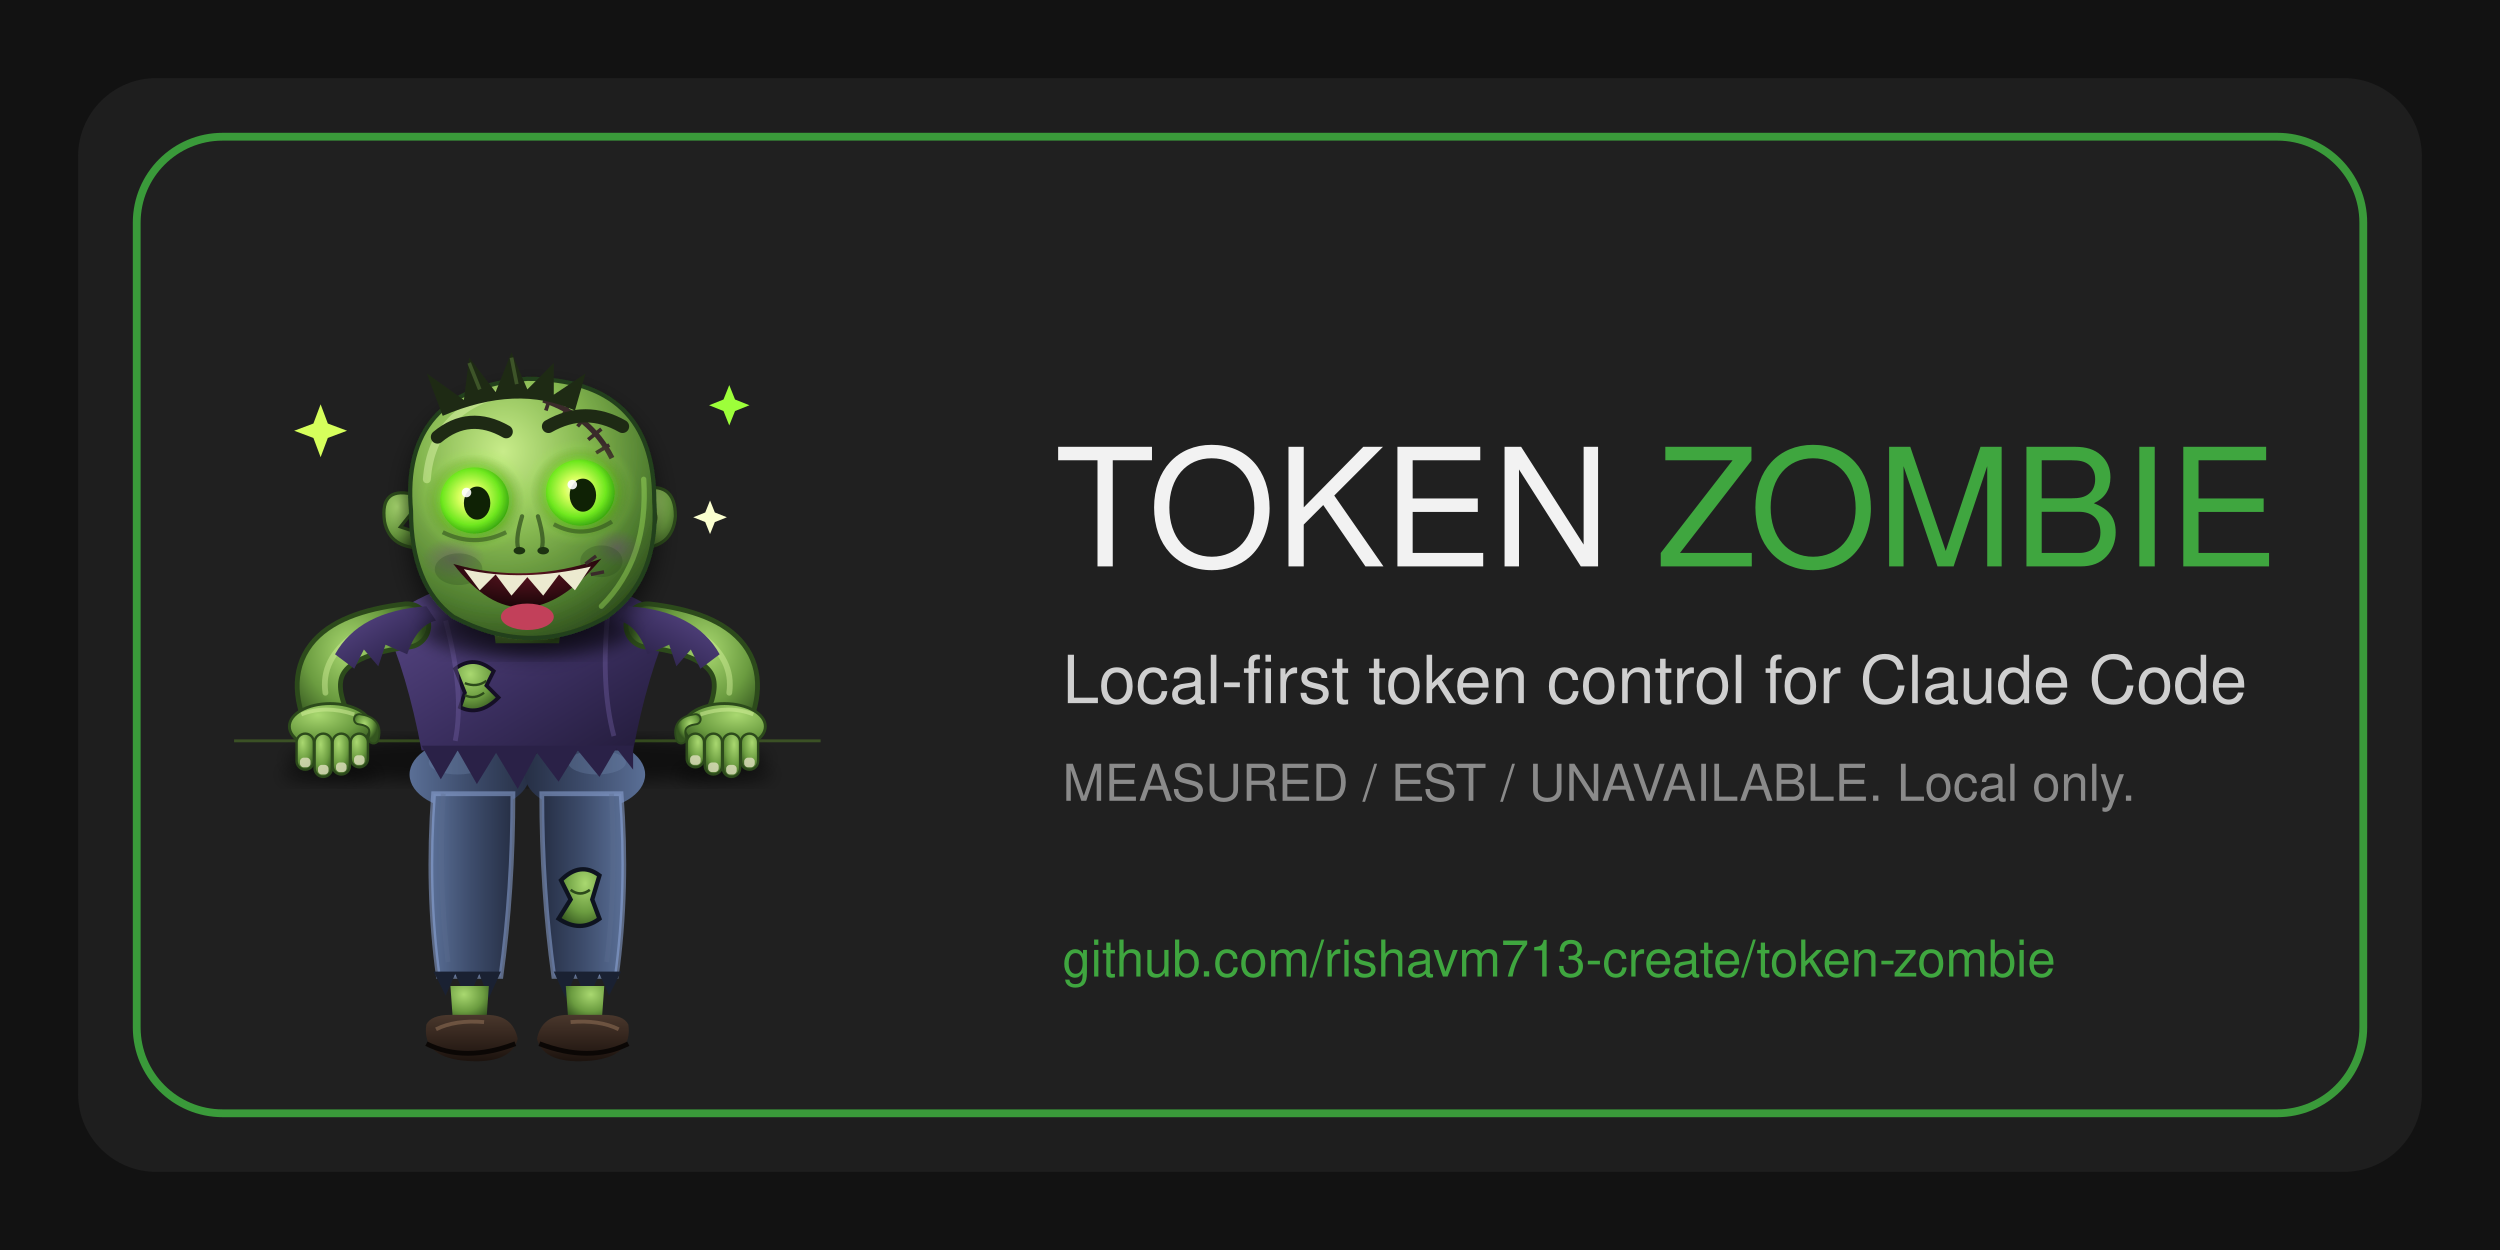
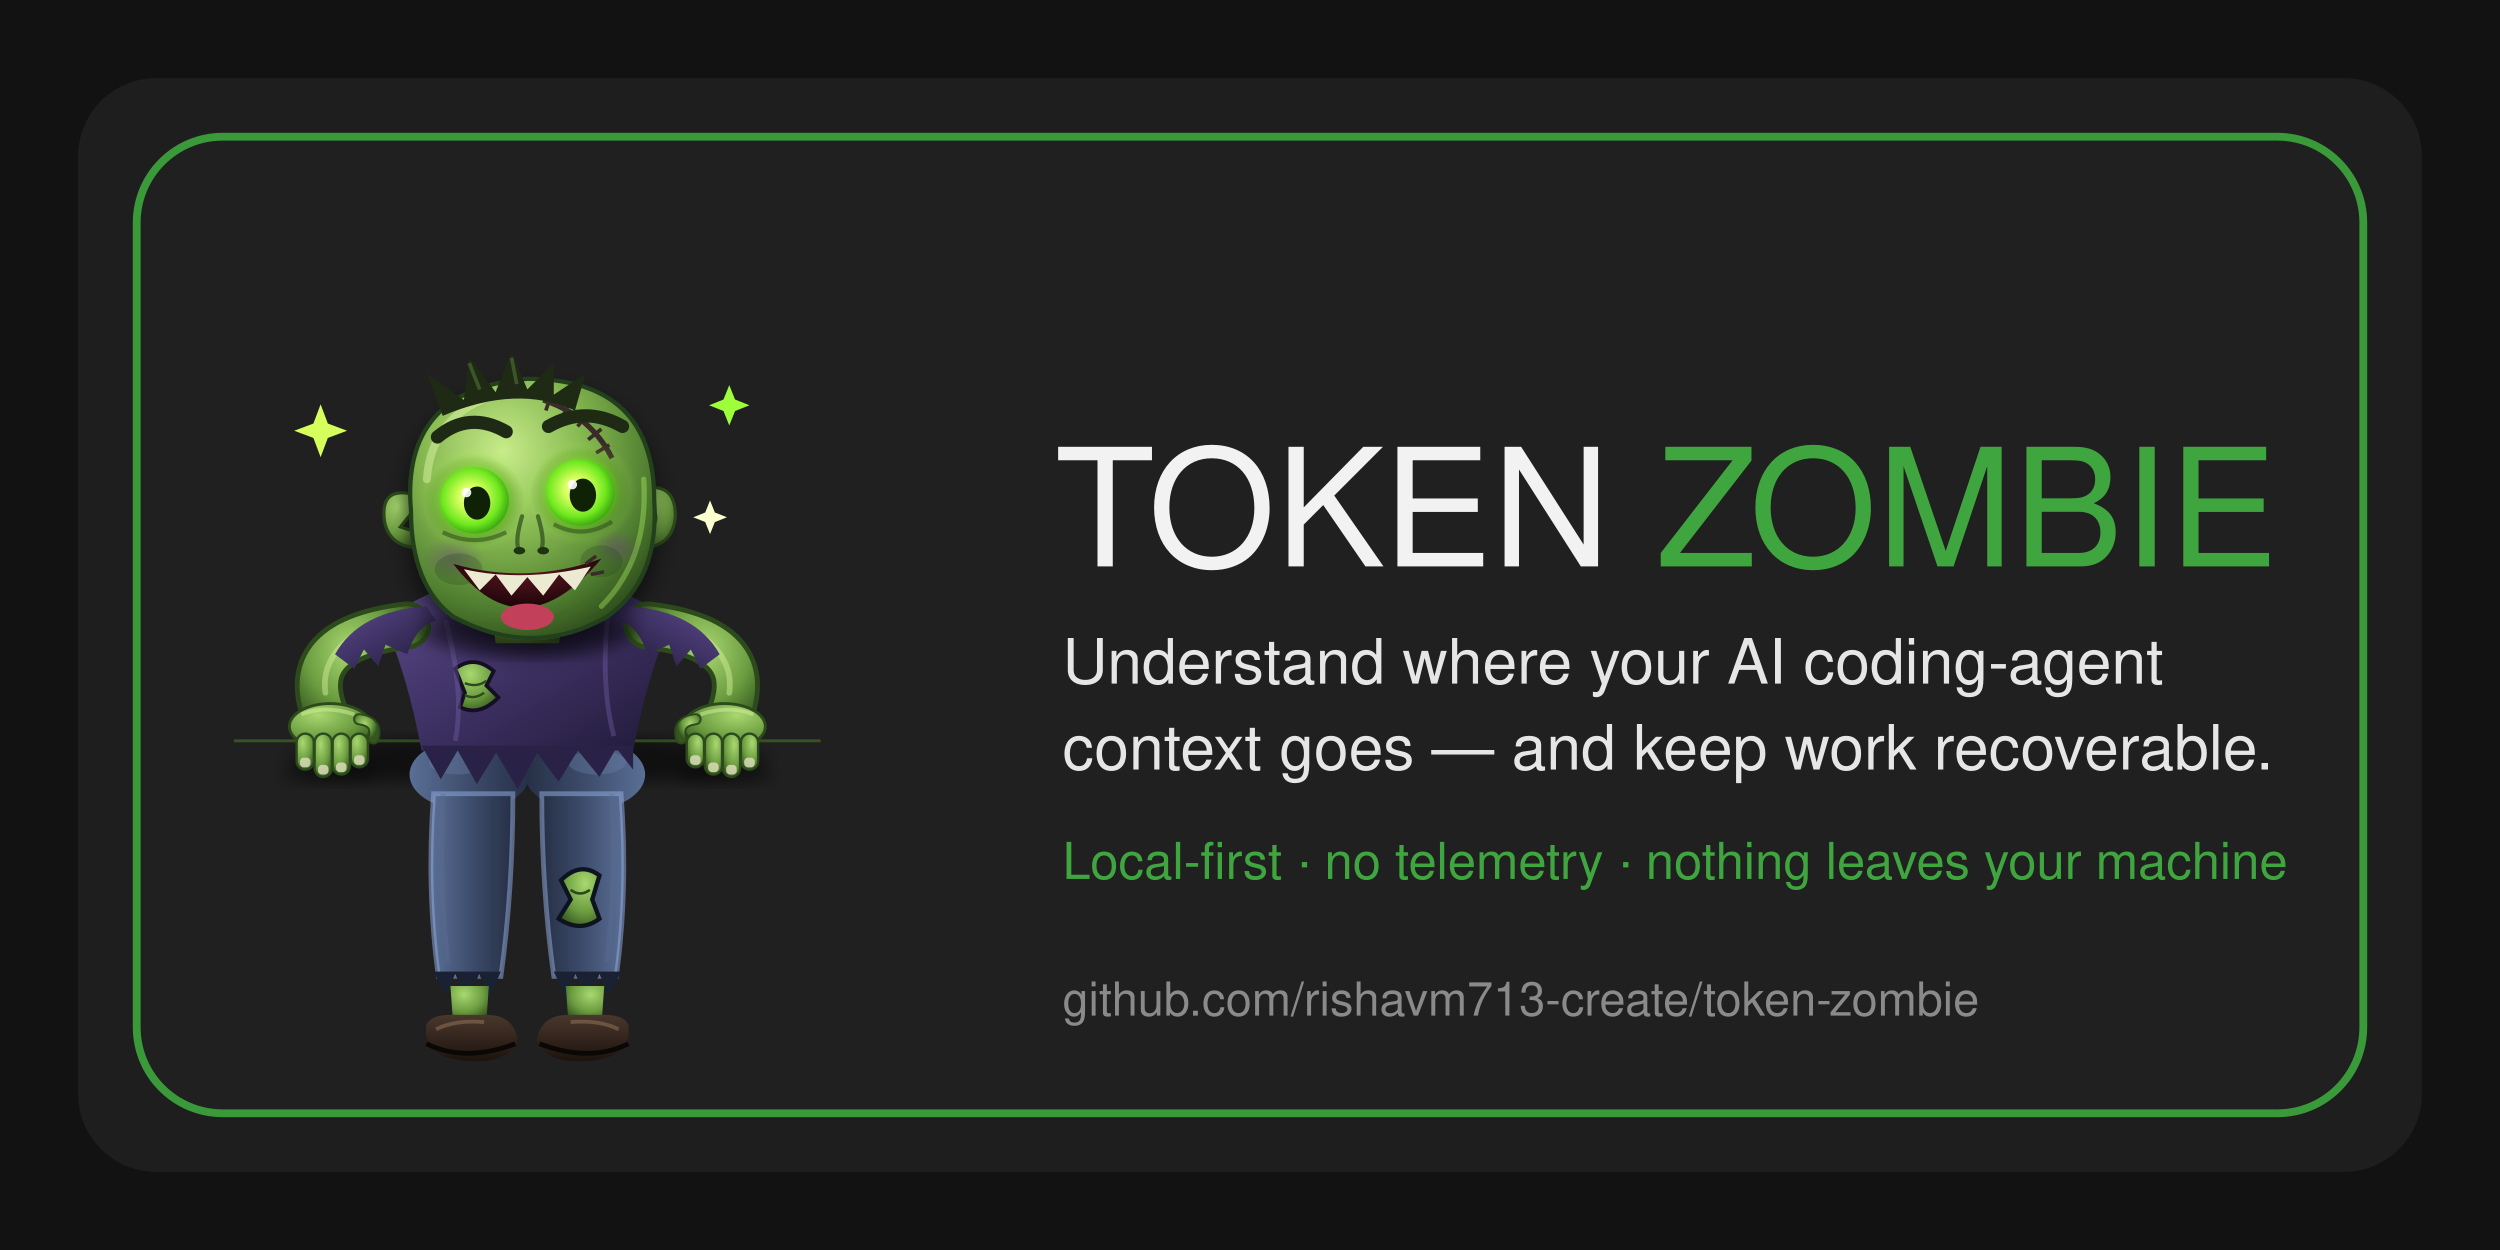
<svg xmlns="http://www.w3.org/2000/svg" viewBox="0 0 1280 640" width="1280" height="640">
  <rect width="1280" height="640" fill="#121212" />
  <rect x="40" y="40" width="1200" height="560" rx="40" fill="#1e1e1e" />
  <rect x="70" y="70" width="1140" height="500" rx="44" fill="#202020" stroke="#3a9a3a" stroke-width="4" />
  <svg x="110" y="90" width="320" height="474" viewBox="0 0 260 385">
    <defs>
      <radialGradient id="tzSkin" cx="38%" cy="28%" r="78%">
        <stop offset="0" stop-color="#c8ec8a" />
        <stop offset=".42" stop-color="#86b851" />
        <stop offset=".78" stop-color="#4f7d2f" />
        <stop offset="1" stop-color="#2c4a1b" />
      </radialGradient>
      <radialGradient id="tzSkinB" cx="35%" cy="25%" r="85%">
        <stop offset="0" stop-color="#a9d870" />
        <stop offset=".6" stop-color="#6b9c40" />
        <stop offset="1" stop-color="#34561f" />
      </radialGradient>
      <linearGradient id="tzShirt" x1="0" y1="0" x2="1" y2="1">
        <stop offset="0" stop-color="#5d4b8c" />
        <stop offset=".55" stop-color="#3b2f60" />
        <stop offset="1" stop-color="#211a38" />
      </linearGradient>
      <linearGradient id="tzPants" x1="0" y1="0" x2="1" y2="0">
        <stop offset="0" stop-color="#5a6f96" />
        <stop offset=".5" stop-color="#3d4c6b" />
        <stop offset="1" stop-color="#262f45" />
      </linearGradient>
      <linearGradient id="tzShoe" x1="0" y1="0" x2="0" y2="1">
        <stop offset="0" stop-color="#4a372c" />
        <stop offset="1" stop-color="#1c130e" />
      </linearGradient>
      <radialGradient id="tzEye" cx="45%" cy="45%" r="60%">
        <stop offset="0" stop-color="#fbffd0" />
        <stop offset=".3" stop-color="#d6ff5c" />
        <stop offset=".7" stop-color="#6fe81f" />
        <stop offset="1" stop-color="#2f9a0c" />
      </radialGradient>
      <radialGradient id="tzHalo" cx="50%" cy="50%" r="50%">
        <stop offset="0" stop-color="#9dff3a" stop-opacity=".55" />
        <stop offset="1" stop-color="#9dff3a" stop-opacity="0" />
      </radialGradient>
      <radialGradient id="tzAO" cx="50%" cy="50%" r="50%">
        <stop offset="0" stop-color="#0b1406" stop-opacity=".75" />
        <stop offset="1" stop-color="#0b1406" stop-opacity="0" />
      </radialGradient>
      <radialGradient id="tzBruise" cx="50%" cy="50%" r="50%">
        <stop offset="0" stop-color="#6b3f7a" stop-opacity=".45" />
        <stop offset="1" stop-color="#6b3f7a" stop-opacity="0" />
      </radialGradient>
      <radialGradient id="tzMouth" cx="50%" cy="30%" r="70%">
        <stop offset="0" stop-color="#5a1420" />
        <stop offset="1" stop-color="#1a0508" />
      </radialGradient>
      <filter id="tzGlow" x="-60%" y="-60%" width="220%" height="220%">
        <feGaussianBlur stdDeviation="2.2" result="b" />
        <feMerge>
          <feMergeNode in="b" />
          <feMergeNode in="SourceGraphic" />
        </feMerge>
      </filter>
      <filter id="tzShadow" x="-20%" y="-20%" width="140%" height="150%">
        <feDropShadow dx="0" dy="5" stdDeviation="4.5" flood-color="#000" flood-opacity=".55" />
      </filter>
      <filter id="tzSoft">
        <feGaussianBlur stdDeviation="3" />
      </filter>
    </defs>
    <style>.tz-zombie{width:100%;height:100%;overflow:visible;display:block}.tz-zombie *{transform-box:view-box}.tz-torso,.tz-head{transform-origin:130px 172px}.tz-legL{transform-origin:108px 178px}.tz-legR{transform-origin:152px 178px}@keyframes tzBreath{0%,100%{transform:scale(1,1)}50%{transform:scale(1.012,1.03)}}@keyframes tzHeadBob{0%,100%{transform:translateY(0)}50%{transform:translateY(-1.6px)}}@keyframes tzBlink{0%,92%,100%{transform:scaleY(0)}95%{transform:scaleY(1)}}@keyframes tzSwingL{0%,100%{transform:rotate(0)}50%{transform:rotate(7deg)}}@keyframes tzSwingR{0%,100%{transform:rotate(0)}50%{transform:rotate(-6deg)}}@keyframes tzLook{0%,100%{transform:rotate(0) translateX(0)}20%{transform:rotate(-7deg) translateX(-4px)}45%{transform:rotate(-6deg) translateX(-4px)}65%{transform:rotate(6deg) translateX(4px)}85%{transform:rotate(5deg) translateX(4px)}}@keyframes tzPupil{0%,100%{transform:translateX(0)}20%,45%{transform:translateX(-3.5px)}65%,85%{transform:translateX(3.5px)}}@keyframes tzBounce{0%,100%{transform:translateY(0) scale(1)}30%{transform:translateY(-9px) scale(1.02,.98)}55%{transform:translateY(0) scale(1.03,.96)}}@keyframes tzKick{0%,100%{transform:rotate(0)}30%{transform:rotate(-22deg)}60%{transform:rotate(10deg)}}@keyframes tzKickR{0%,100%{transform:rotate(0)}30%{transform:rotate(22deg)}60%{transform:rotate(-10deg)}}@keyframes tzSpark{0%,100%{opacity:0;transform:scale(.6)}50%{opacity:1;transform:scale(1.15)}}@keyframes tzShake{0%,100%{transform:translateX(0)}20%{transform:translateX(-2px) rotate(-1.5deg)}40%{transform:translateX(2px) rotate(1.5deg)}60%{transform:translateX(-1.5px)}80%{transform:translateX(1.5px)}}@keyframes tzPulse{0%,100%{opacity:.55}50%{opacity:1}}@keyframes tzNod{0%,100%{transform:rotate(6deg) translateY(4px)}50%{transform:rotate(9deg) translateY(7px)}}@keyframes tzZ{0%{opacity:0;transform:translate(0,6px)}30%{opacity:1}100%{opacity:0;transform:translate(10px,-14px)}}@keyframes tzThink{0%,100%{opacity:.3}50%{opacity:1}}.tz-idle .tz-torso{animation:tzBreath 4.2s ease-in-out infinite}.tz-idle .tz-head{animation:tzHeadBob 4.2s ease-in-out infinite}.tz-idle .tz-lid,.tz-working .tz-lid,.tz-excited .tz-lid{animation:tzBlink 5.5s infinite}.tz-idle .tz-legL{animation:tzSwingL 6s ease-in-out infinite}.tz-idle .tz-legR{animation:tzSwingR 6s ease-in-out infinite 1.2s}.tz-working .tz-torso{animation:tzBreath 3s ease-in-out infinite}.tz-working .tz-head{animation:tzLook 4.8s ease-in-out infinite}.tz-working .tz-pupil{animation:tzPupil 4.8s ease-in-out infinite}.tz-working .tz-think{animation:tzThink 1.6s ease-in-out infinite}.tz-working .tz-legL{animation:tzSwingL 2.4s ease-in-out infinite}.tz-working .tz-legR{animation:tzSwingR 2.4s ease-in-out infinite .6s}.tz-excited .tz-torso,.tz-excited .tz-head{animation:tzBounce .9s ease-in-out infinite}.tz-excited .tz-legL{animation:tzKick .9s ease-in-out infinite}.tz-excited .tz-legR{animation:tzKickR .9s ease-in-out infinite .15s}.tz-excited .tz-spark{animation:tzSpark 1.2s ease-in-out infinite;transform-origin:130px 60px}.tz-excited .tz-halo{animation:tzPulse .9s ease-in-out infinite}.tz-alert .tz-head{animation:tzShake .5s ease-in-out infinite}.tz-alert .tz-bang{animation:tzPulse .7s ease-in-out infinite}.tz-alert .tz-halo{animation:tzPulse .5s ease-in-out infinite}.tz-sleep .tz-head{animation:tzNod 5s ease-in-out infinite}.tz-sleep .tz-torso{animation:tzBreath 6s ease-in-out infinite}.tz-sleep .tz-halo{opacity:.25}.tz-sleep .tz-z text{animation:tzZ 3.2s ease-in-out infinite}.tz-sleep .tz-z text+text{animation-delay:1.6s}@media (prefers-reduced-motion:reduce){.tz-zombie *{animation:none!important}}</style>
    <g transform="translate(0 65)">
      <ellipse cx="130" cy="178" rx="100" ry="10" fill="#000" opacity=".5" filter="url(#tzSoft)" />
      <path d="M8 170 H252" stroke="#9dff3a" stroke-opacity=".22" stroke-width="1.2" />
      <g class="tz-leg tz-legL">
        <g>
          <ellipse cx="106" cy="184" rx="25" ry="15" fill="url(#tzPants)" />
          <ellipse cx="101" cy="179" rx="12" ry="5" fill="#6d84aa" opacity=".35" />
          <path d="M91 192 Q88 232 93 268 L119 268 Q124 232 124 192 Z" fill="url(#tzPants)" stroke="#8fa6d6" stroke-opacity=".55" stroke-width="2" />
          <path d="M95 192 Q93 230 97 262" fill="none" stroke="#5b6e8f" stroke-width="2" opacity=".35" />
          <path d="M91 266 L96 276 L100 267 L105 278 L110 267 L114 277 L119 266 Z" fill="#1a2132" />
          <path d="M98 272 L114 272 L113 286 L99 286 Z" fill="url(#tzSkinB)" />
          <path d="M88 288 Q86 301 103 303 Q123 305 126 294 Q124 284 113 284 L98 284 Q90 284 88 288 Z" fill="url(#tzShoe)" />
          <path d="M92 290 Q100 286 112 287" fill="none" stroke="#8a6a52" stroke-width="1.6" opacity=".6" />
          <path d="M88 296 Q104 304 125 296" fill="none" stroke="#0b0705" stroke-width="2" />
        </g>
      </g>
      <g class="tz-leg tz-legR">
        <g transform="translate(260 0) scale(-1 1)">
          <ellipse cx="106" cy="184" rx="25" ry="15" fill="url(#tzPants)" />
          <ellipse cx="101" cy="179" rx="12" ry="5" fill="#6d84aa" opacity=".35" />
          <path d="M91 192 Q88 232 93 268 L119 268 Q124 232 124 192 Z" fill="url(#tzPants)" stroke="#8fa6d6" stroke-opacity=".55" stroke-width="2" />
          <path d="M95 192 Q93 230 97 262" fill="none" stroke="#5b6e8f" stroke-width="2" opacity=".35" />
          <path d="M100 226 Q108 220 116 228 L112 236 L117 244 Q108 250 100 244 L103 236 Z" fill="url(#tzSkinB)" />
          <path d="M100 226 Q108 220 116 228 L112 236 L117 244 Q108 250 100 244 L103 236 Z" fill="none" stroke="#0e1320" stroke-width="1.8" />
          <path d="M104 232 Q108 235 112 232" fill="none" stroke="#2c4a1b" stroke-width="1.1" />
          <path d="M91 266 L96 276 L100 267 L105 278 L110 267 L114 277 L119 266 Z" fill="#1a2132" />
          <path d="M98 272 L114 272 L113 286 L99 286 Z" fill="url(#tzSkinB)" />
          <path d="M88 288 Q86 301 103 303 Q123 305 126 294 Q124 284 113 284 L98 284 Q90 284 88 288 Z" fill="url(#tzShoe)" />
          <path d="M92 290 Q100 286 112 287" fill="none" stroke="#8a6a52" stroke-width="1.6" opacity=".6" />
          <path d="M88 296 Q104 304 125 296" fill="none" stroke="#0b0705" stroke-width="2" />
        </g>
      </g>
      <g class="tz-torso">
        <path d="M86 174 Q80 142 70 120 Q98 100 130 100 Q162 100 190 120 Q180 142 174 174 Z" fill="url(#tzShirt)" />
        <path d="M112 102 L130 128 L148 102 Q130 98 112 102 Z" fill="url(#tzSkinB)" />
        <path d="M118 110 L130 124 L142 110" fill="none" stroke="#2c4a1b" stroke-width="1.4" opacity=".6" />
        <path d="M100 140 Q108 134 116 141 L113 147 L118 152 Q110 160 102 156 L104 150 Z" fill="url(#tzSkinB)" />
        <path d="M100 140 Q108 134 116 141 L113 147 L118 152 Q110 160 102 156 L104 150 Z" fill="none" stroke="#150f26" stroke-width="1.6" />
        <path d="M104 146 Q109 148 113 145 M104 151 Q108 153 112 150" fill="none" stroke="#2c4a1b" stroke-width="1" />
        <path d="M96 120 Q104 150 100 170 M164 112 Q160 146 166 168" fill="none" stroke="#7b68b0" stroke-width="2" opacity=".35" />
        <path d="M86 172 L94 186 L101 174 L109 188 L117 175 L126 190 L134 175 L143 187 L151 174 L160 185 L167 173 L174 182 L174 172 Z" fill="#2a2147" />
        <ellipse cx="130" cy="110" rx="46" ry="11" fill="url(#tzAO)" opacity=".85" />
      </g>
      <g>
        <path d="M80 122 Q30 128 48 164" fill="none" stroke="#2c4a1b" stroke-width="20" stroke-linecap="round" />
        <path d="M80 122 Q30 128 48 164" fill="none" stroke="url(#tzSkinB)" stroke-width="16" stroke-linecap="round" />
        <path d="M58 126 Q44 136 46 150" fill="none" stroke="#d5f29b" stroke-width="2.4" stroke-linecap="round" opacity=".45" />
        <path d="M88 114 Q60 116 50 134 L58 140 L62 132 L68 139 L71 130 L80 134 Q84 122 92 120 Z" fill="url(#tzShirt)" />
      </g>
      <g transform="translate(260 0) scale(-1 1)">
        <path d="M80 122 Q30 128 48 164" fill="none" stroke="#2c4a1b" stroke-width="20" stroke-linecap="round" />
        <path d="M80 122 Q30 128 48 164" fill="none" stroke="url(#tzSkinB)" stroke-width="16" stroke-linecap="round" />
        <path d="M58 126 Q44 136 46 150" fill="none" stroke="#d5f29b" stroke-width="2.4" stroke-linecap="round" opacity=".45" />
        <path d="M88 114 Q60 116 50 134 L58 140 L62 132 L68 139 L71 130 L80 134 Q84 122 92 120 Z" fill="url(#tzShirt)" />
      </g>
      <g class="tz-head">
        <g transform="translate(130 70) scale(1.1) translate(-130 -58)">
          <ellipse cx="130" cy="108" rx="40" ry="9" fill="#000" opacity=".45" filter="url(#tzSoft)" />
          <path d="M116 96 L118 112 L142 112 L144 96 Z" fill="url(#tzSkinB)" />
          <path d="M88 56 Q74 52 76 66 Q78 76 90 76 L88 70 L82 68 L86 63 Z" fill="url(#tzSkinB)" stroke="#2c4a1b" stroke-width="1.2" />
          <path d="M172 54 Q186 50 186 64 Q185 76 172 76 Z" fill="url(#tzSkinB)" stroke="#2c4a1b" stroke-width="1.2" />
          <path d="M176 60 Q181 64 176 70" fill="none" stroke="#2c4a1b" stroke-width="1.4" />
          <path d="M86 62 Q82 16 130 12 Q178 12 178 58 Q180 88 160 102 Q132 118 102 102 Q86 90 86 62 Z" fill="url(#tzSkin)" stroke="#23401a" stroke-width="1.6" filter="url(#tzShadow)" />
          <path d="M92 50 Q94 22 126 16" fill="none" stroke="#e2f8b0" stroke-width="3" stroke-linecap="round" opacity=".45" />
          <path d="M174 50 Q176 80 158 98" fill="none" stroke="#b6ff6a" stroke-width="2" stroke-linecap="round" opacity=".35" />
          <ellipse cx="102" cy="80" rx="12" ry="8" fill="url(#tzBruise)" />
          <ellipse cx="164" cy="76" rx="9" ry="7" fill="url(#tzBruise)" />
          <path d="M136 20 Q154 26 162 42" fill="none" stroke="#3a2a2a" stroke-width="2" />
          <path d="M139 18 l-2 6 M146 21 l-3 6 M153 25 l-4 5 M158 31 l-5 4 M161 37 l-5 3" stroke="#3a2a2a" stroke-width="1.4" />
          <path d="M98 26 L92 10 L106 20 L108 4 L118 17 L124 2 L130 16 L140 6 L140 18 L152 10 L148 24 Q126 14 98 26 Z" fill="#1e2a14" />
          <path d="M108 6 L112 16 M124 4 L126 14" stroke="#3d5428" stroke-width="1.4" />
          <ellipse cx="110" cy="58" rx="19" ry="17.5" fill="url(#tzAO)" />
          <ellipse cx="110" cy="58" rx="22" ry="20.5" fill="url(#tzHalo)" class="tz-halo" />
          <g class="tz-eye">
            <ellipse cx="110" cy="58" rx="13" ry="12.5" fill="url(#tzEye)" filter="url(#tzGlow)" />
            <g class="tz-pupil">
              <ellipse cx="111" cy="59" rx="5.0" ry="6.25" fill="#0f2205" />
              <circle cx="107" cy="55" r="1.8" fill="#fff" opacity=".9" />
            </g>
          </g>
          <clipPath id="tzC110">
            <ellipse cx="110" cy="58" rx="13.6" ry="13.1" />
          </clipPath>
          <g clip-path="url(#tzC110)">
            <rect class="tz-lid" x="95" y="44.5" width="30" height="27.0" fill="url(#tzSkin)" style="transform-origin:110px 44.5px;transform:scaleY(0)" />
            <path d="M97 45.5 Q110 48.5 123 45.5" fill="none" stroke="#1d3311" stroke-width="0" />
          </g>
          <ellipse cx="150" cy="55" rx="19" ry="17.5" fill="url(#tzAO)" />
          <ellipse cx="150" cy="55" rx="22" ry="20.5" fill="url(#tzHalo)" class="tz-halo" />
          <g class="tz-eye">
            <ellipse cx="150" cy="55" rx="13" ry="12.5" fill="url(#tzEye)" filter="url(#tzGlow)" />
            <g class="tz-pupil">
              <ellipse cx="151" cy="56" rx="5.0" ry="6.25" fill="#0f2205" />
              <circle cx="147" cy="52" r="1.8" fill="#fff" opacity=".9" />
            </g>
          </g>
          <clipPath id="tzC150">
            <ellipse cx="150" cy="55" rx="13.6" ry="13.1" />
          </clipPath>
          <g clip-path="url(#tzC150)">
            <rect class="tz-lid" x="135" y="41.5" width="30" height="27.0" fill="url(#tzSkin)" style="transform-origin:150px 41.5px;transform:scaleY(0)" />
            <path d="M137 42.5 Q150 45.5 163 42.5" fill="none" stroke="#1d3311" stroke-width="0" />
          </g>
          <path d="M96 34 Q108 24 122 32" fill="none" stroke="#1e2a14" stroke-width="5" stroke-linecap="round" />
          <path d="M138 30 Q152 22 166 30" fill="none" stroke="#1e2a14" stroke-width="5" stroke-linecap="round" />
          <path d="M98 70 Q110 76 122 70 M140 67 Q151 73 162 66" fill="none" stroke="#2c4a1b" stroke-width="1.6" opacity=".55" />
          <ellipse cx="104" cy="84" rx="9" ry="6" fill="#23401a" opacity=".25" />
          <ellipse cx="158" cy="81" rx="8" ry="6" fill="#23401a" opacity=".25" />
          <path d="M128 64 Q125 74 127 77 M134 64 Q137 74 135 77" fill="none" stroke="#2c4a1b" stroke-width="1.6" stroke-linecap="round" opacity=".7" />
          <ellipse cx="127" cy="77" rx="2.2" ry="1.4" fill="#1d3311" />
          <ellipse cx="136" cy="77" rx="2.2" ry="1.4" fill="#1d3311" />
          <path d="M102 82 Q128 116 158 80 Q130 90 102 82 Z" fill="url(#tzMouth)" />
          <path d="M106 84 L112 92 L118 86 L124 94 L130 87 L136 94 L142 86 L148 92 L154 83 Q128 89 106 84 Z" fill="#ecead0" />
          <ellipse cx="130" cy="102" rx="10" ry="5" fill="#c2405a" />
          <path d="M152 82 l4 -3 M154 86 l5 -1" stroke="#3a2a2a" stroke-width="1.3" />
        </g>
      </g>
      <g class="tz-spark">
        <path d="M44 30 l3 8 8 3 -8 3 -3 8 -3 -8 -8 -3 8 -3 Z" fill="#d6ff5c" />
        <path d="M214 22 l2.4 6 6 2.4 -6 2.4 -2.4 6 -2.4 -6 -6 -2.4 6 -2.4 Z" fill="#9dff3a" />
        <path d="M206 70 l2 5 5 2 -5 2 -2 5 -2 -5 -5 -2 5 -2 Z" fill="#fbffd0" />
      </g>
      <g class="tz-hand">
        <g>
          <g transform="translate(-8 0)">
            <ellipse cx="56" cy="184" rx="20" ry="5" fill="#000" opacity=".35" filter="url(#tzSoft)" />
            <ellipse cx="56" cy="164" rx="17" ry="9.5" fill="url(#tzSkinB)" stroke="#2c4a1b" stroke-width="1.2" />
            <path d="M44 159 Q54 155 66 159" fill="none" stroke="#d5f29b" stroke-width="1.6" opacity=".5" />
            <rect x="42" y="167" width="7.2" height="15" rx="3.6" fill="url(#tzSkinB)" stroke="#2c4a1b" stroke-width="1" />
            <rect x="43.4" y="177" width="4.4" height="4" rx="1.6" fill="#d9dcb8" opacity=".85" />
            <rect x="49.5" y="167" width="7.2" height="18" rx="3.6" fill="url(#tzSkinB)" stroke="#2c4a1b" stroke-width="1" />
            <rect x="50.9" y="180" width="4.4" height="4" rx="1.6" fill="#d9dcb8" opacity=".85" />
            <rect x="57" y="167" width="7.2" height="17" rx="3.6" fill="url(#tzSkinB)" stroke="#2c4a1b" stroke-width="1" />
            <rect x="58.4" y="179" width="4.4" height="4" rx="1.6" fill="#d9dcb8" opacity=".85" />
            <rect x="64.5" y="167" width="7.2" height="14" rx="3.6" fill="url(#tzSkinB)" stroke="#2c4a1b" stroke-width="1" />
            <rect x="65.9" y="176" width="4.4" height="4" rx="1.6" fill="#d9dcb8" opacity=".85" />
            <path d="M68 161 Q76 162 74 169" fill="none" stroke="#2c4a1b" stroke-width="5" stroke-linecap="round" />
            <path d="M68 161 Q76 162 74 169" fill="none" stroke="url(#tzSkinB)" stroke-width="3.4" stroke-linecap="round" />
          </g>
        </g>
      </g>
      <g class="tz-hand">
        <g transform="translate(260 0) scale(-1 1)">
          <g transform="translate(-8 0)">
            <ellipse cx="56" cy="184" rx="20" ry="5" fill="#000" opacity=".35" filter="url(#tzSoft)" />
            <ellipse cx="56" cy="164" rx="17" ry="9.5" fill="url(#tzSkinB)" stroke="#2c4a1b" stroke-width="1.2" />
            <path d="M44 159 Q54 155 66 159" fill="none" stroke="#d5f29b" stroke-width="1.6" opacity=".5" />
            <rect x="42" y="167" width="7.2" height="15" rx="3.6" fill="url(#tzSkinB)" stroke="#2c4a1b" stroke-width="1" />
            <rect x="43.4" y="177" width="4.4" height="4" rx="1.6" fill="#d9dcb8" opacity=".85" />
            <rect x="49.5" y="167" width="7.2" height="18" rx="3.6" fill="url(#tzSkinB)" stroke="#2c4a1b" stroke-width="1" />
            <rect x="50.9" y="180" width="4.4" height="4" rx="1.6" fill="#d9dcb8" opacity=".85" />
            <rect x="57" y="167" width="7.2" height="17" rx="3.6" fill="url(#tzSkinB)" stroke="#2c4a1b" stroke-width="1" />
            <rect x="58.4" y="179" width="4.4" height="4" rx="1.6" fill="#d9dcb8" opacity=".85" />
            <rect x="64.5" y="167" width="7.2" height="14" rx="3.6" fill="url(#tzSkinB)" stroke="#2c4a1b" stroke-width="1" />
            <rect x="65.9" y="176" width="4.4" height="4" rx="1.6" fill="#d9dcb8" opacity=".85" />
            <path d="M68 161 Q76 162 74 169" fill="none" stroke="#2c4a1b" stroke-width="5" stroke-linecap="round" />
            <path d="M68 161 Q76 162 74 169" fill="none" stroke="url(#tzSkinB)" stroke-width="3.4" stroke-linecap="round" />
          </g>
        </g>
      </g>
    </g>
  </svg>
  <g font-family="Helvetica Neue,Helvetica,Arial,sans-serif">
    <text x="540" y="290" font-size="84" font-weight="500" fill="#f2f2f2">TOKEN <tspan fill="#3fa63f">ZOMBIE</tspan>
    </text>
-     <text x="544" y="360" font-size="34" fill="#cfcfcf">Local-first token control for Claude Code</text>
-     <text x="544" y="410" font-size="26" fill="#8a8a8a">MEASURED / EST / UNAVAILABLE. Local only.</text>
-     <text x="544" y="500" font-size="26" fill="#3fa63f">github.com/rishavm713-create/token-zombie</text>
+     <text x="544" y="350" font-size="32" fill="#e6e6e6">Understand where your AI coding-agent</text>
+     <text x="544" y="394" font-size="32" fill="#e6e6e6">context goes — and keep work recoverable.</text>
+     <text x="544" y="450" font-size="26" fill="#3fa63f">Local-first · no telemetry · nothing leaves your machine</text>
+     <text x="544" y="520" font-size="24" fill="#8a8a8a">github.com/rishavm713-create/token-zombie</text>
  </g>
</svg>
